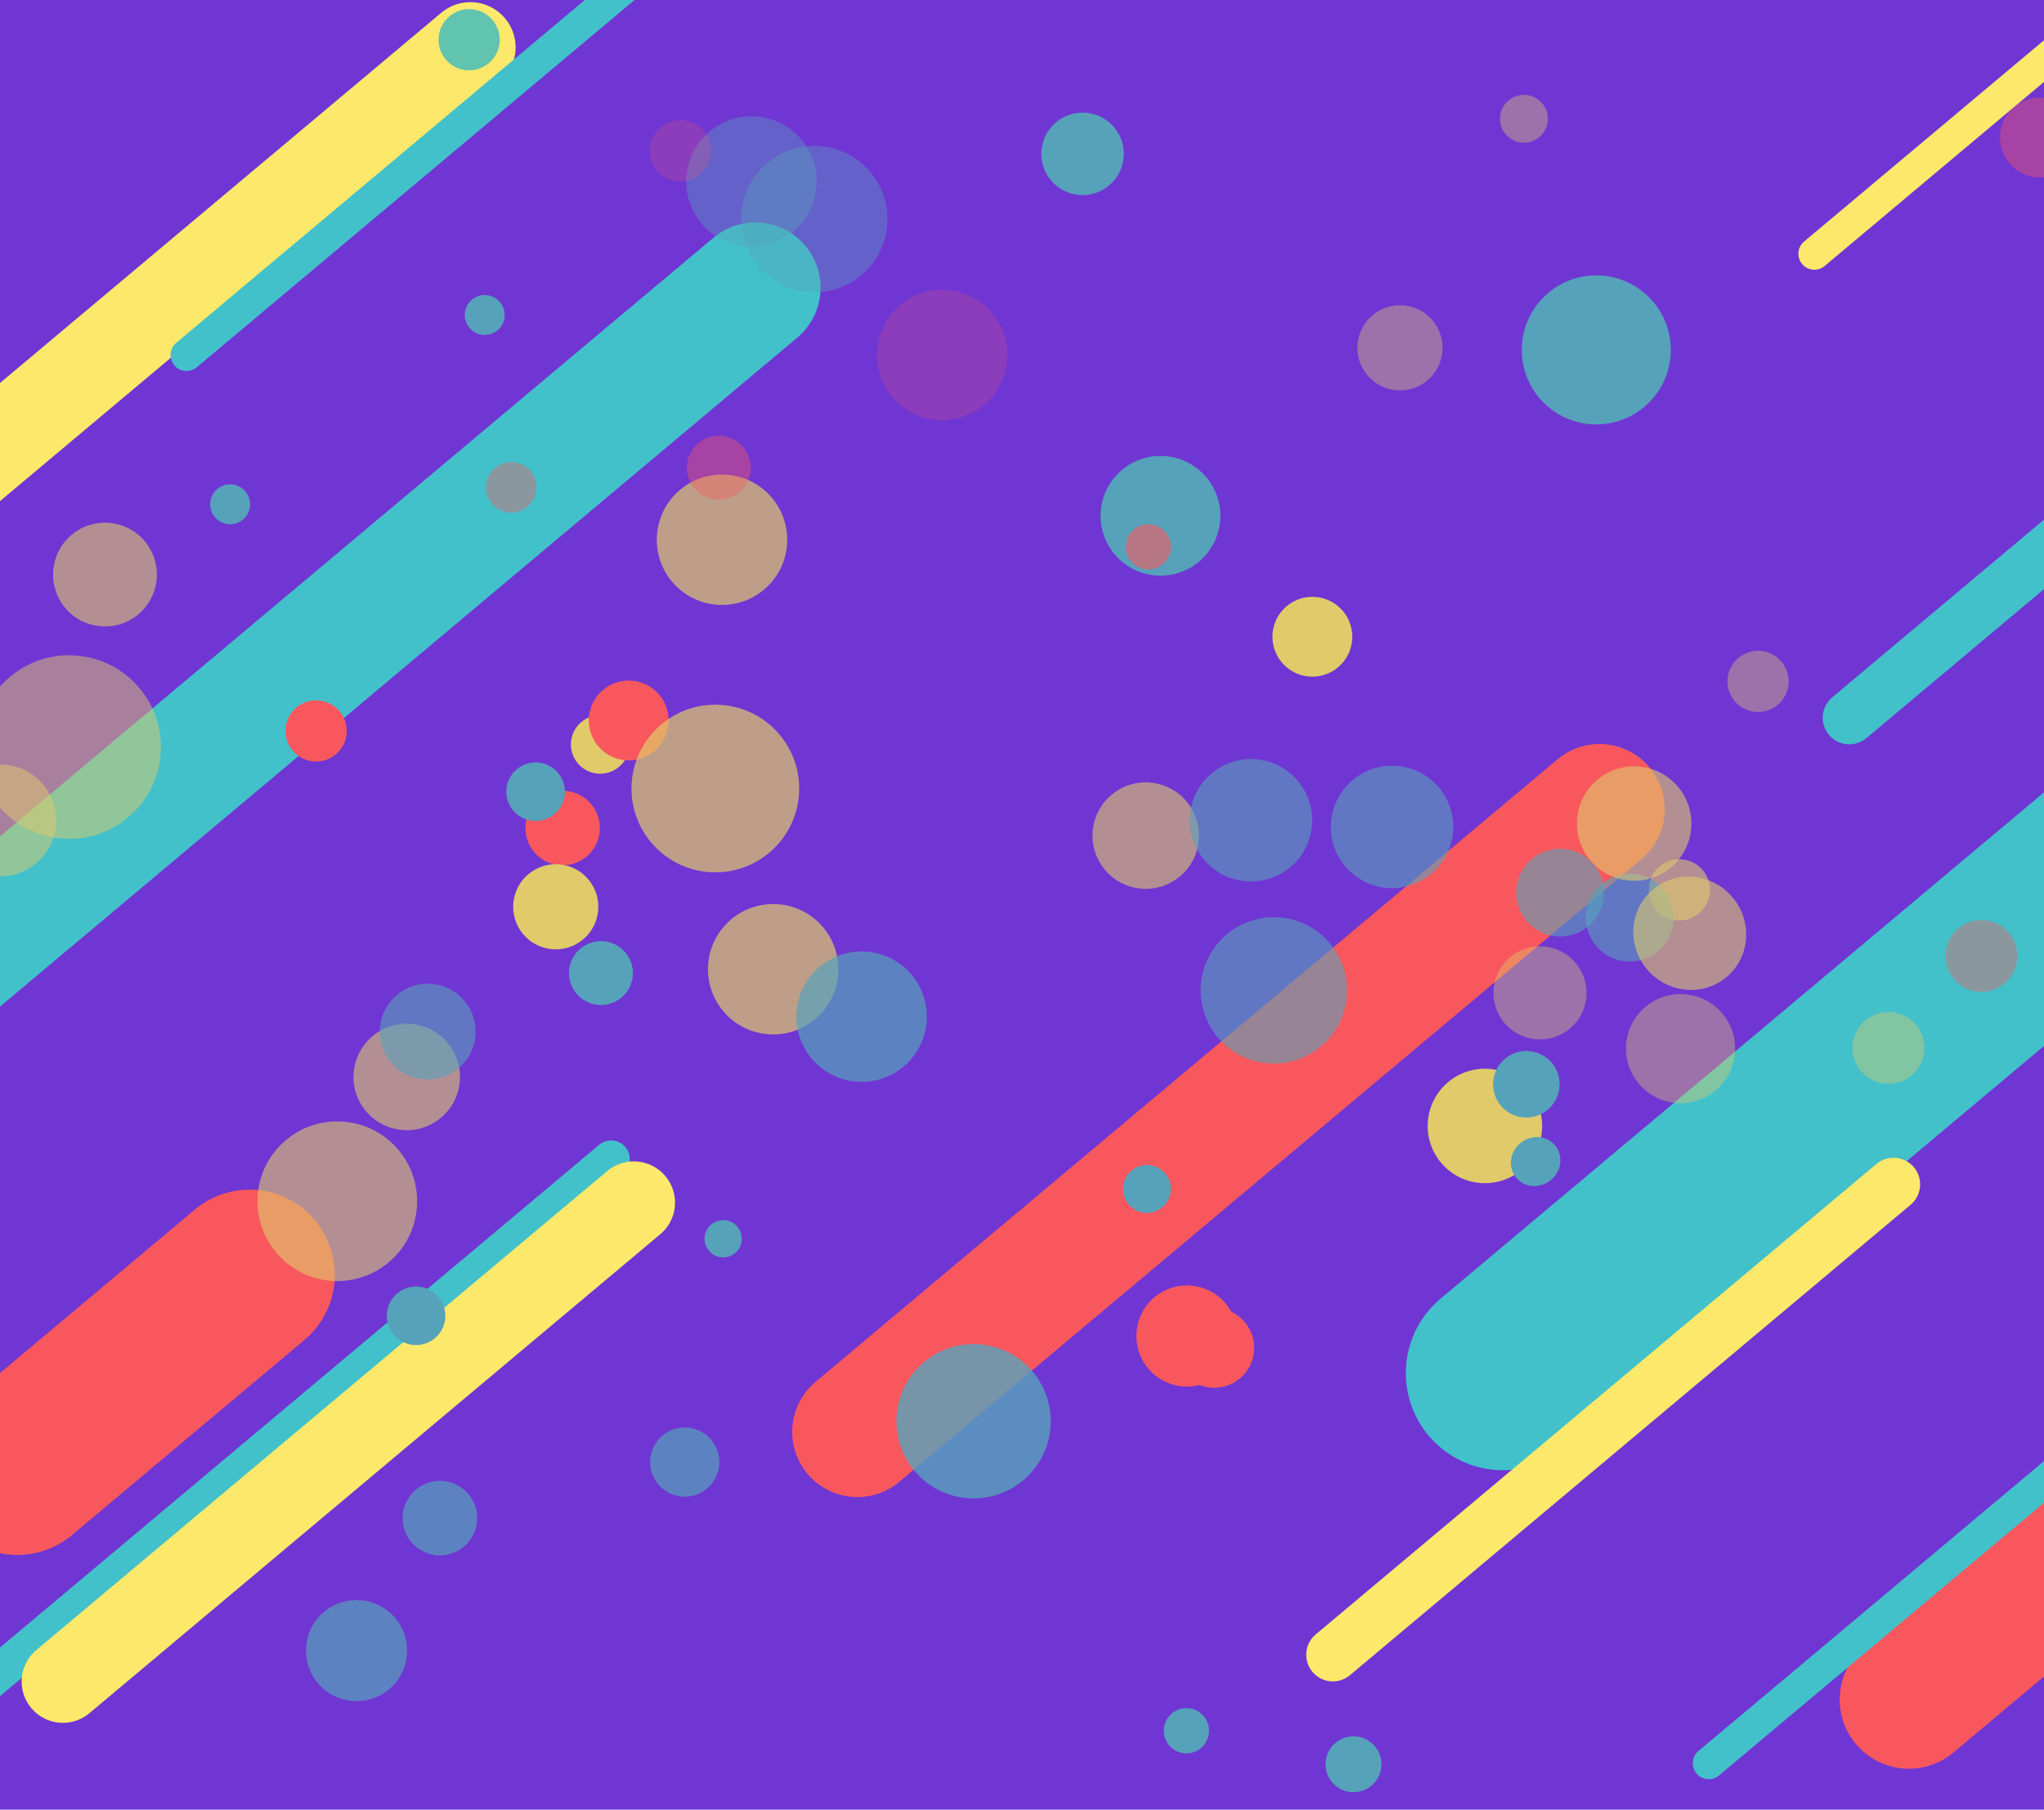
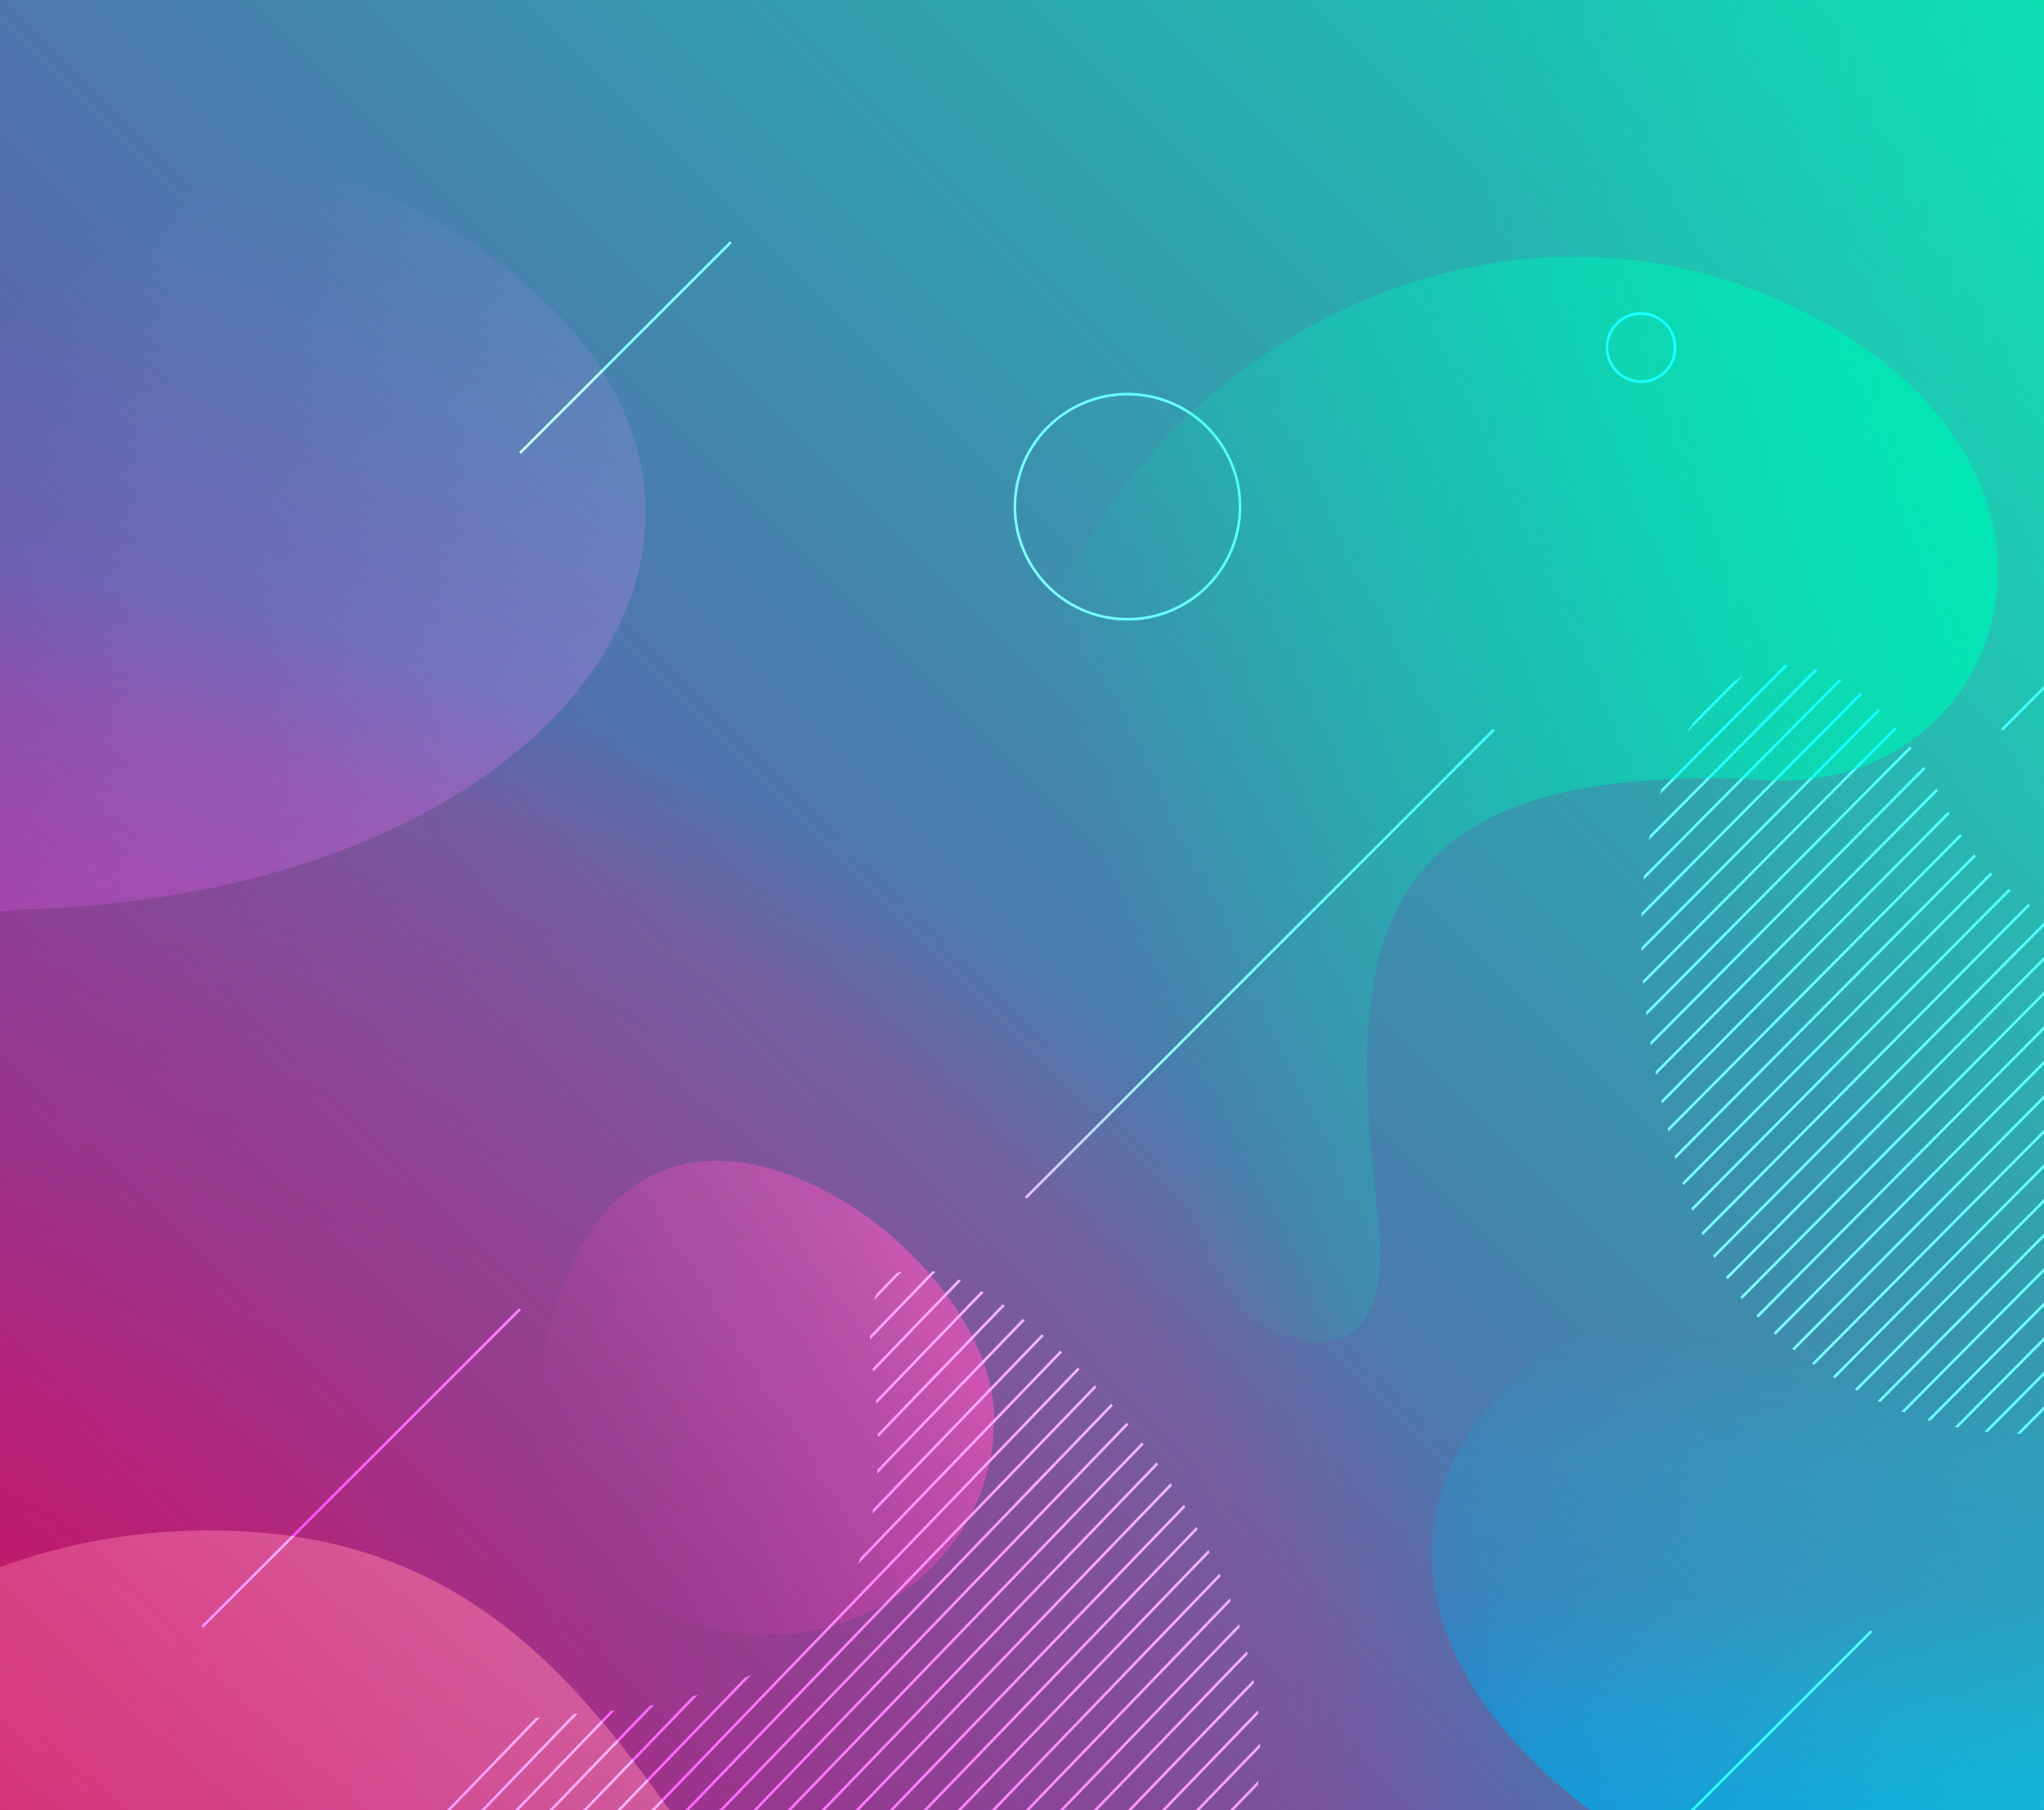
- <svg xmlns="http://www.w3.org/2000/svg" width="768" height="680" viewBox="0 0 768 680">
+ <svg xmlns="http://www.w3.org/2000/svg" xmlns:xlink="http://www.w3.org/1999/xlink" version="1.1" viewBox="0 0 768 680">
  <defs>
-     <clipPath id="clip-home-mobile-banner-1">
-       <rect width="768" height="680" />
+     <style>
+       .st0, .st1, .st2 {
+         fill: none;
+       }
+ 
+       .st3 {
+         fill: url(#linear-gradient1);
+       }
+ 
+       .st4 {
+         fill: url(#linear-gradient4);
+         mix-blend-mode: screen;
+       }
+ 
+       .st5 {
+         fill: url(#linear-gradient6);
+         opacity: .8;
+       }
+ 
+       .st1, .st2 {
+         stroke: #fff;
+         stroke-miterlimit: 10;
+       }
+ 
+       .st6 {
+         fill: url(#linear-gradient2);
+         mix-blend-mode: color-burn;
+       }
+ 
+       .st7 {
+         fill: url(#linear-gradient);
+       }
+ 
+       .st8 {
+         isolation: isolate;
+       }
+ 
+       .st9 {
+         clip-path: url(#clippath-1);
+       }
+ 
+       .st10 {
+         clip-path: url(#clippath-3);
+       }
+ 
+       .st11 {
+         clip-path: url(#clippath-2);
+       }
+ 
+       .st12 {
+         fill: url(#radial-gradient);
+         mix-blend-mode: lighten;
+       }
+ 
+       .st13 {
+         fill: url(#linear-gradient5);
+         mix-blend-mode: multiply;
+         opacity: .7;
+       }
+ 
+       .st2, .st14, .st15, .st16 {
+         mix-blend-mode: overlay;
+       }
+ 
+       .st15 {
+         fill: url(#linear-gradient3);
+         opacity: .6;
+       }
+ 
+       .st16 {
+         fill: url(#linear-gradient7);
+       }
+ 
+       .st17 {
+         clip-path: url(#clippath);
+       }
+ 
+       .st18 {
+         fill: url(#radial-gradient1);
+         mix-blend-mode: color;
+       }
+     </style>
+     <linearGradient id="linear-gradient" x1="-54.7" y1="778.7" x2="822.7" y2="-98.7" gradientUnits="userSpaceOnUse">
+       <stop offset="0" stop-color="#8f19a6" />
+       <stop offset=".1" stop-color="#8428a7" />
+       <stop offset=".3" stop-color="#6851a9" />
+       <stop offset=".6" stop-color="#3a93ae" />
+       <stop offset="1" stop-color="#00e9b4" />
+     </linearGradient>
+     <clipPath id="clippath">
+       <rect class="st0" x="-142.5" y="-11" width="1052.9" height="701.9" />
+     </clipPath>
+     <radialGradient id="radial-gradient" cx="1160" cy="-29.8" fx="1160" fy="-29.8" r="699" gradientTransform="translate(179.5) scale(.7 1)" gradientUnits="userSpaceOnUse">
+       <stop offset="0" stop-color="#00e9b4" />
+       <stop offset="0" stop-color="#00e9b4" stop-opacity=".9" />
+       <stop offset=".3" stop-color="#00e9b4" stop-opacity=".6" />
+       <stop offset=".6" stop-color="#00e9b4" stop-opacity=".3" />
+       <stop offset=".8" stop-color="#00e9b4" stop-opacity=".1" />
+       <stop offset=".9" stop-color="#00e9b4" stop-opacity="0" />
+       <stop offset="1" stop-color="#00e9b4" stop-opacity="0" />
+     </radialGradient>
+     <radialGradient id="radial-gradient1" cx="-31.8" cy="684.1" fx="-31.8" fy="684.1" r="532.9" gradientTransform="translate(-98.1) scale(1.5 1)" gradientUnits="userSpaceOnUse">
+       <stop offset="0" stop-color="#ff3e83" />
+       <stop offset=".3" stop-color="#ff3e83" stop-opacity=".7" />
+       <stop offset=".5" stop-color="#ff3e83" stop-opacity=".4" />
+       <stop offset=".8" stop-color="#ff3e83" stop-opacity=".2" />
+       <stop offset=".9" stop-color="#ff3e83" stop-opacity="0" />
+       <stop offset="1" stop-color="#ff3e83" stop-opacity="0" />
+     </radialGradient>
+     <clipPath id="clippath-1">
+       <rect class="st0" x="-142.5" y="-11" width="1052.9" height="701.9" />
+     </clipPath>
+     <linearGradient id="linear-gradient1" x1="170.5" y1="428.4" x2="565.9" y2="428.4" gradientTransform="translate(1027.9 620.5) rotate(166.3)" gradientUnits="userSpaceOnUse">
+       <stop offset="0" stop-color="#00e9b4" />
+       <stop offset="0" stop-color="#00e9b4" stop-opacity=".9" />
+       <stop offset=".3" stop-color="#00e9b4" stop-opacity=".6" />
+       <stop offset=".6" stop-color="#00e9b4" stop-opacity=".3" />
+       <stop offset=".8" stop-color="#00e9b4" stop-opacity=".1" />
+       <stop offset=".9" stop-color="#00e9b4" stop-opacity="0" />
+       <stop offset="1" stop-color="#00e9b4" stop-opacity="0" />
+     </linearGradient>
+     <linearGradient id="linear-gradient2" x1="841.3" y1="1154.7" x2="1082" y2="1035.7" gradientTransform="translate(-221.1 622.9) rotate(-76.7)" gradientUnits="userSpaceOnUse">
+       <stop offset="0" stop-color="#ff80ad" stop-opacity="0" />
+       <stop offset="0" stop-color="#ff80ad" stop-opacity="0" />
+       <stop offset=".2" stop-color="#ff80ad" stop-opacity=".1" />
+       <stop offset=".4" stop-color="#ff80ad" stop-opacity=".3" />
+       <stop offset=".6" stop-color="#ff80ad" stop-opacity=".5" />
+       <stop offset=".9" stop-color="#ff80ad" stop-opacity=".8" />
+       <stop offset="1" stop-color="#ff80ad" />
+     </linearGradient>
+     <linearGradient id="linear-gradient3" x1="205.2" y1="563.5" x2="349.7" y2="492.1" gradientTransform="matrix(1,0,0,1,0,0)" xlink:href="#linear-gradient2" />
+     <linearGradient id="linear-gradient4" x1="27.1" y1="659.4" x2="-119.3" y2="48" gradientTransform="translate(-68.4 44.2) rotate(-11.2)" gradientUnits="userSpaceOnUse">
+       <stop offset="0" stop-color="#8f19a6" />
+       <stop offset=".2" stop-color="#8f19a6" stop-opacity=".8" />
+       <stop offset=".4" stop-color="#8f19a6" stop-opacity=".5" />
+       <stop offset=".7" stop-color="#8f19a6" stop-opacity=".2" />
+       <stop offset=".9" stop-color="#8f19a6" stop-opacity="0" />
+       <stop offset="1" stop-color="#8f19a6" stop-opacity="0" />
+     </linearGradient>
+     <linearGradient id="linear-gradient5" x1="578.1" y1="15.2" x2="431.7" y2="-596.2" gradientTransform="translate(633.1 42.1) rotate(53.6)" gradientUnits="userSpaceOnUse">
+       <stop offset="0" stop-color="#00c6db" />
+       <stop offset="0" stop-color="#00c6db" stop-opacity=".9" />
+       <stop offset=".3" stop-color="#00c6db" stop-opacity=".6" />
+       <stop offset=".5" stop-color="#00c6db" stop-opacity=".3" />
+       <stop offset=".7" stop-color="#00c6db" stop-opacity=".2" />
+       <stop offset=".9" stop-color="#00c6db" stop-opacity="0" />
+       <stop offset="1" stop-color="#00c6db" stop-opacity="0" />
+     </linearGradient>
+     <linearGradient id="linear-gradient6" x1="465.3" y1="1118" x2="318.9" y2="506.6" gradientTransform="translate(633.1 42.1) rotate(53.6)" xlink:href="#linear-gradient2" />
+     <linearGradient id="linear-gradient7" x1="366.8" y1="680.7" x2="583.9" y2="573.4" gradientTransform="translate(-99.2 737.2) rotate(-63)" xlink:href="#linear-gradient5" />
+     <clipPath id="clippath-2">
+       <path class="st0" d="M887.8,439.5c2.9,54.9-94.7,129.2-182.8,86.7-58-28-71.2-64.7-82.6-121.4-28.7-142.1,56.4-212.1,110.7-97.7,30.5,64.3,150.9,60.7,154.7,132.4Z" />
+     </clipPath>
+     <clipPath id="clippath-3">
+       <path class="st0" d="M327.5,510.9c10.7,78.1-11.8,128.7-115.5,133.3-72.3,3.2-75.7,126.8,26.9,172.7,102.5,45.9,223.5-32.4,234.1-149.3,10.5-116.9-159.1-255.9-145.4-156.7Z" />
    </clipPath>
  </defs>
-   <g id="home-mobile-banner-1" clip-path="url(#clip-home-mobile-banner-1)">
-     <rect width="768" height="680" fill="#7036d3" />
-     <line id="Line_25" data-name="Line 25" x2="325" transform="translate(-19.343 644.451) rotate(-40)" fill="none" stroke="#42c1ca" stroke-linecap="round" stroke-width="14" />
-     <line id="Line_19" data-name="Line 19" x2="328" transform="translate(564.713 515.968) rotate(-40)" fill="none" stroke="#42c1ca" stroke-linecap="round" stroke-width="73" />
-     <line id="Line_20" data-name="Line 20" x2="275" transform="translate(500.797 621.816) rotate(-40)" fill="none" stroke="#fce86a" stroke-linecap="round" stroke-width="20" />
-     <line id="Line_22" data-name="Line 22" x2="275" transform="translate(694.86 269.694) rotate(-40)" fill="none" stroke="#42c1ca" stroke-linecap="round" stroke-width="20" />
-     <line id="Line_23" data-name="Line 23" x2="364" transform="translate(322.157 538.045) rotate(-40)" fill="none" stroke="#f8585d" stroke-linecap="round" stroke-width="49" />
-     <line id="Line_31" data-name="Line 31" x2="364" transform="translate(717.238 638.623) rotate(-40)" fill="none" stroke="#f8585d" stroke-linecap="round" stroke-width="52" />
-     <line id="Line_24" data-name="Line 24" x2="280" transform="translate(23.635 631.886) rotate(-40)" fill="none" stroke="#fce86a" stroke-linecap="round" stroke-width="31" />
-     <line id="Line_27" data-name="Line 27" x2="463" transform="translate(-70.856 405.708) rotate(-40)" fill="none" stroke="#42c1ca" stroke-linecap="round" stroke-width="49" />
-     <line id="Line_28" data-name="Line 28" x2="463" transform="translate(-177.946 315.42) rotate(-40)" fill="none" stroke="#fce86a" stroke-linecap="round" stroke-width="34" />
-     <line id="Line_26" data-name="Line 26" x2="114" transform="translate(6.464 552.305) rotate(-40)" fill="none" stroke="#f8585d" stroke-linecap="round" stroke-width="64" />
-     <line id="Line_21" data-name="Line 21" x2="275" transform="translate(642.033 662.564) rotate(-40)" fill="none" stroke="#42c1ca" stroke-linecap="round" stroke-width="12" />
-     <line id="Line_29" data-name="Line 29" x2="463" transform="translate(70.086 133.405) rotate(-40)" fill="none" stroke="#42c1ca" stroke-linecap="round" stroke-width="12" />
-     <line id="Line_30" data-name="Line 30" x2="463" transform="translate(681.72 95.352) rotate(-40)" fill="none" stroke="#fce86a" stroke-linecap="round" stroke-width="12" />
-     <circle id="Ellipse_171" data-name="Ellipse 171" cx="13.5" cy="13.5" r="13.5" transform="translate(690.538 392.113) rotate(-40)" fill="#e0ca6a" opacity="0.4" />
-     <circle id="Ellipse_173" data-name="Ellipse 173" cx="20.5" cy="20.5" r="20.5" transform="translate(602.574 391.515) rotate(-40)" fill="#e0ca6a" opacity="0.4" />
-     <circle id="Ellipse_178" data-name="Ellipse 178" cx="21.5" cy="21.5" r="21.5" transform="translate(527.642 420.45) rotate(-40)" fill="#e0ca6a" />
-     <circle id="Ellipse_176" data-name="Ellipse 176" cx="15" cy="15" r="15" transform="translate(435.1 504.628) rotate(-40)" fill="#f8585d" />
-     <circle id="Ellipse_174" data-name="Ellipse 174" cx="10.5" cy="10.5" r="10.5" transform="translate(493.762 661.66) rotate(-40)" fill="#56a2bb" />
-     <circle id="Ellipse_175" data-name="Ellipse 175" cx="8.5" cy="8.5" r="8.5" transform="translate(433.799 649.315) rotate(-40)" fill="#56a2bb" />
-     <circle id="Ellipse_172" data-name="Ellipse 172" cx="13.5" cy="13.5" r="13.5" transform="translate(725.503 357.552) rotate(-40)" fill="#f8585d" opacity="0.4" />
-     <circle id="Ellipse_177" data-name="Ellipse 177" cx="19" cy="19" r="19" transform="translate(419.207 499.689) rotate(-40)" fill="#f8585d" />
-     <circle id="Ellipse_189" data-name="Ellipse 189" cx="9" cy="9" r="9" transform="translate(418.256 445.66) rotate(-40)" fill="#56a2bb" />
-     <circle id="Ellipse_198" data-name="Ellipse 198" cx="13" cy="13" r="13" transform="translate(238.965 547.802) rotate(-40)" fill="#56a2bb" opacity="0.7" />
-     <circle id="Ellipse_199" data-name="Ellipse 199" cx="14" cy="14" r="14" transform="translate(145.569 568.734) rotate(-40)" fill="#56a2bb" opacity="0.7" />
-     <circle id="Ellipse_201" data-name="Ellipse 201" cx="7" cy="7" r="7" transform="translate(261.858 464.628) rotate(-40)" fill="#56a2bb" />
-     <circle id="Ellipse_202" data-name="Ellipse 202" cx="11" cy="11" r="11" transform="translate(140.831 493.079) rotate(-40)" fill="#56a2bb" />
-     <circle id="Ellipse_203" data-name="Ellipse 203" cx="30" cy="30" r="30" transform="translate(84.468 447.689) rotate(-40)" fill="#e0ca6a" opacity="0.6" />
-     <circle id="Ellipse_204" data-name="Ellipse 204" cx="20" cy="20" r="20" transform="translate(124.646 402.228) rotate(-40)" fill="#e0ca6a" opacity="0.6" />
-     <circle id="Ellipse_205" data-name="Ellipse 205" cx="18" cy="18" r="18" transform="translate(135.344 385.418) rotate(-40)" fill="#56a2bb" opacity="0.6" />
-     <circle id="Ellipse_206" data-name="Ellipse 206" cx="12" cy="12" r="12" transform="translate(208.894 364.17) rotate(-40)" fill="#56a2bb" />
-     <circle id="Ellipse_208" data-name="Ellipse 208" cx="14" cy="14" r="14" transform="translate(191.679 309.429) rotate(-40)" fill="#f8585d" />
-     <circle id="Ellipse_209" data-name="Ellipse 209" cx="11" cy="11" r="11" transform="translate(185.744 296.133) rotate(-40)" fill="#56a2bb" />
-     <circle id="Ellipse_210" data-name="Ellipse 210" cx="11" cy="11" r="11" transform="translate(210.011 278.381) rotate(-40)" fill="#e0ca6a" />
-     <circle id="Ellipse_211" data-name="Ellipse 211" cx="15" cy="15" r="15" transform="translate(215.1 268.89) rotate(-40)" fill="#f8585d" />
-     <circle id="Ellipse_212" data-name="Ellipse 212" cx="31.5" cy="31.5" r="31.5" transform="translate(224.399 292.417) rotate(-40)" fill="#e0ca6a" opacity="0.7" />
-     <circle id="Ellipse_213" data-name="Ellipse 213" cx="24.5" cy="24.5" r="24.5" transform="translate(256.001 361.194) rotate(-40)" fill="#e0ca6a" opacity="0.7" />
-     <circle id="Ellipse_214" data-name="Ellipse 214" cx="24.5" cy="24.5" r="24.5" transform="translate(289.223 379.006) rotate(-40)" fill="#56a2bb" opacity="0.7" />
-     <circle id="Ellipse_215" data-name="Ellipse 215" cx="27.5" cy="27.5" r="27.5" transform="translate(439.889 368.764) rotate(-40)" fill="#56a2bb" opacity="0.6" />
-     <circle id="Ellipse_207" data-name="Ellipse 207" cx="16" cy="16" r="16" transform="translate(186.273 338.768) rotate(-40)" fill="#e0ca6a" />
-     <circle id="Ellipse_200" data-name="Ellipse 200" cx="19" cy="19" r="19" transform="translate(107.197 617.902) rotate(-40)" fill="#56a2bb" opacity="0.7" />
-     <circle id="Ellipse_188" data-name="Ellipse 188" cx="29" cy="29" r="29" transform="translate(324.948 530.481) rotate(-40)" fill="#56a2bb" opacity="0.8" />
-     <ellipse id="Ellipse_179" data-name="Ellipse 179" cx="9.5" cy="9" rx="9.5" ry="9" transform="translate(563.928 435.691) rotate(-40)" fill="#56a2bb" />
-     <circle id="Ellipse_180" data-name="Ellipse 180" cx="12.5" cy="12.5" r="12.5" transform="translate(555.889 405.886) rotate(-40)" fill="#56a2bb" />
-     <circle id="Ellipse_181" data-name="Ellipse 181" cx="17.5" cy="17.5" r="17.5" transform="translate(553.978 370.938) rotate(-40)" fill="#e0ca6a" opacity="0.4" />
-     <circle id="Ellipse_182" data-name="Ellipse 182" cx="11.5" cy="11.5" r="11.5" transform="translate(644.362 254.629) rotate(-40)" fill="#e0ca6a" opacity="0.4" />
-     <circle id="Ellipse_190" data-name="Ellipse 190" cx="28" cy="28" r="28" transform="translate(560.324 128.029) rotate(-40)" fill="#56a2bb" />
-     <circle id="Ellipse_191" data-name="Ellipse 191" cx="16" cy="16" r="16" transform="translate(503.477 128.734) rotate(-40)" fill="#e0ca6a" opacity="0.4" />
-     <circle id="Ellipse_232" data-name="Ellipse 232" cx="15" cy="15" r="15" transform="translate(745.329 49.81) rotate(-40)" fill="#f8585d" opacity="0.4" />
-     <circle id="Ellipse_196" data-name="Ellipse 196" cx="15.5" cy="15.5" r="15.5" transform="translate(384.924 55.899) rotate(-40)" fill="#56a2bb" />
-     <circle id="Ellipse_197" data-name="Ellipse 197" cx="24.5" cy="24.5" r="24.5" transform="translate(319.493 130.383) rotate(-40)" fill="#f8585d" opacity="0.2" />
-     <circle id="Ellipse_230" data-name="Ellipse 230" cx="24.5" cy="24.5" r="24.5" transform="translate(236.76 199.804) rotate(-40)" fill="#e0ca6a" opacity="0.7" />
-     <circle id="Ellipse_219" data-name="Ellipse 219" cx="27.5" cy="27.5" r="27.5" transform="translate(267.207 78.961) rotate(-40)" fill="#56a2bb" opacity="0.4" />
-     <circle id="Ellipse_220" data-name="Ellipse 220" cx="24.5" cy="24.5" r="24.5" transform="translate(247.827 65.199) rotate(-40)" fill="#56a2bb" opacity="0.4" />
-     <circle id="Ellipse_221" data-name="Ellipse 221" cx="11.5" cy="11.5" r="11.5" transform="translate(239.47 55.24) rotate(-40)" fill="#f8585d" opacity="0.2" />
-     <circle id="Ellipse_229" data-name="Ellipse 229" cx="11.5" cy="11.5" r="11.5" transform="translate(160.073 13.513) rotate(-40)" fill="#60c4af" />
-     <circle id="Ellipse_227" data-name="Ellipse 227" cx="7.5" cy="7.5" r="7.5" transform="translate(171.565 117.44) rotate(-40)" fill="#56a2bb" />
-     <circle id="Ellipse_228" data-name="Ellipse 228" cx="7.5" cy="7.5" r="7.5" transform="translate(75.907 188.57) rotate(-40)" fill="#56a2bb" />
-     <circle id="Ellipse_222" data-name="Ellipse 222" cx="9.5" cy="9.5" r="9.5" transform="translate(178.698 181.947) rotate(-40)" fill="#f8585d" opacity="0.4" />
-     <circle id="Ellipse_223" data-name="Ellipse 223" cx="11.5" cy="11.5" r="11.5" transform="translate(102.57 273.24) rotate(-40)" fill="#f8585d" />
-     <circle id="Ellipse_224" data-name="Ellipse 224" cx="19.5" cy="19.5" r="19.5" transform="translate(11.972 213.499) rotate(-40)" fill="#e0ca6a" opacity="0.6" />
-     <circle id="Ellipse_225" data-name="Ellipse 225" cx="34.5" cy="34.5" r="34.5" transform="translate(-22.64 276.482) rotate(-40)" fill="#e0ca6a" opacity="0.5" />
-     <circle id="Ellipse_193" data-name="Ellipse 193" cx="15" cy="15" r="15" transform="translate(471.965 237.417) rotate(-40)" fill="#e0ca6a" />
-     <circle id="Ellipse_216" data-name="Ellipse 216" cx="20" cy="20" r="20" transform="translate(402.308 311.531) rotate(-40)" fill="#e0ca6a" opacity="0.6" />
-     <circle id="Ellipse_217" data-name="Ellipse 217" cx="23" cy="23" r="23" transform="translate(437.625 305.394) rotate(-40)" fill="#56a2bb" opacity="0.6" />
-     <circle id="Ellipse_218" data-name="Ellipse 218" cx="23" cy="23" r="23" transform="translate(490.641 307.902) rotate(-40)" fill="#56a2bb" opacity="0.6" />
-     <circle id="Ellipse_195" data-name="Ellipse 195" cx="22.5" cy="22.5" r="22.5" transform="translate(404.332 191.041) rotate(-40)" fill="#56a2bb" />
-     <circle id="Ellipse_192" data-name="Ellipse 192" cx="9" cy="9" r="9" transform="translate(559.909 43.526) rotate(-40)" fill="#e0ca6a" opacity="0.4" />
-     <circle id="Ellipse_184" data-name="Ellipse 184" cx="11.5" cy="11.5" r="11.5" transform="translate(614.795 332.96) rotate(-40)" fill="#e0ca6a" opacity="0.6" />
-     <circle id="Ellipse_185" data-name="Ellipse 185" cx="16.5" cy="16.5" r="16.5" transform="translate(589.093 342.778) rotate(-40)" fill="#56a2bb" opacity="0.6" />
-     <circle id="Ellipse_186" data-name="Ellipse 186" cx="16.5" cy="16.5" r="16.5" transform="translate(562.941 333.393) rotate(-40)" fill="#56a2bb" opacity="0.6" />
-     <circle id="Ellipse_183" data-name="Ellipse 183" cx="21.5" cy="21.5" r="21.5" transform="translate(583.721 306.818) rotate(-40)" fill="#e0ca6a" opacity="0.6" />
-     <ellipse id="Ellipse_187" data-name="Ellipse 187" cx="21" cy="21.5" rx="21" ry="21.5" transform="translate(604.986 347.718) rotate(-40)" fill="#e0ca6a" opacity="0.6" />
-     <circle id="Ellipse_194" data-name="Ellipse 194" cx="8.5" cy="8.5" r="8.5" transform="translate(419.486 204.433) rotate(-40)" fill="#f8585d" opacity="0.6" />
-     <circle id="Ellipse_226" data-name="Ellipse 226" cx="21" cy="21" r="21" transform="translate(-29.455 305.698) rotate(-40)" fill="#e0ca6a" opacity="0.5" />
-     <circle id="Ellipse_231" data-name="Ellipse 231" cx="12" cy="12" r="12" transform="translate(253.19 174.269) rotate(-40)" fill="#f8585d" opacity="0.4" />
+   <g class="st8">
+     <g id="_图层_2" data-name="图层_2">
+       <g>
+         <g>
+           <rect class="st7" x="-142.5" y="-11" width="1052.9" height="701.9" />
+           <g class="st17">
+             <g>
+               <ellipse class="st12" cx="994.4" cy="-29.8" rx="491" ry="698.9" />
+               <ellipse class="st18" cx="-146.7" cy="684.1" rx="815.1" ry="532.9" />
+             </g>
+           </g>
+         </g>
+         <g class="st9">
+           <g>
+             <path class="st3" d="M517.7,456.5c-11.6-97.4-8.3-172,146.9-163.3,89.9,5,134.1-119.2,7.5-178.7s-279.1,35.3-294.9,180.5c-15.8,145.3,155.2,285.3,140.5,161.5Z" />
+             <path class="st6" d="M1129.5-34.8c16.5,80.4,165.2,13.3,64.4,67.1-100.7,53.8-213.8,38.7-252.5-33.8-38.7-72.4-42.8-175.2,68.7-199.9,110.1-24.4,110.1,122,119.3,166.6Z" />
+             <path class="st15" d="M373.5,533.5c0,44.6-38.2,80.8-85.2,80.8s-85.2-36.2-85.2-80.8,19-97.3,66.1-97.3,104.4,52.7,104.4,97.3Z" />
+             <path class="st4" d="M-333,393.4C-250.9,246.1-65.2,337.5-38.3,216.3-11.5,95.6,75.3,36.8,152.5,76.9,325.1,166.7,233.8,333.1,12.7,341.6c-178.4,6.9-196.1,190.3-179.5,354.7,16.5,164.5-289.9-81-166.2-303Z" />
+             <path class="st13" d="M1050,12.3c168.2,11.7,164.4,218.7,285.5,191.5,120.7-27.1,210.8,26.5,207.3,113.5-7.9,194.4-197.3,182.5-299-14-82-158.5-255.6-96.6-397.4-11.8-141.9,84.9-49.8-296.8,203.6-279.2Z" />
+             <path class="st5" d="M95.3,575.7c168.2,11.7,164.4,218.7,285.5,191.5,120.7-27.1,210.8,26.5,207.3,113.5-7.9,194.4-197.3,182.5-299-14-82-158.5-255.6-96.6-397.4-11.8-141.9,84.9-49.8-296.8,203.6-279.2Z" />
+             <path class="st16" d="M748.6,473.8c59.7,30.5,82.1,106.2,50,169.2-32.1,63-106.6,89.4-166.3,59-59.7-30.5-117.3-91.9-85.2-154.9,32.1-63,141.8-103.8,201.5-73.3Z" />
+             <g class="st14">
+               <g class="st11">
+                 <g>
+                   <line class="st1" x1="575.9" y1="800.4" x2="906.4" y2="467.7" />
+                   <line class="st1" x1="575.1" y1="788.2" x2="905.6" y2="455.5" />
+                   <line class="st1" x1="574.4" y1="776" x2="904.8" y2="443.3" />
+                   <line class="st1" x1="573.6" y1="763.8" x2="904.1" y2="431.1" />
+                   <line class="st1" x1="572.9" y1="751.6" x2="903.3" y2="418.8" />
+                   <line class="st1" x1="572.1" y1="739.3" x2="902.6" y2="406.6" />
+                   <line class="st1" x1="571.4" y1="727.1" x2="901.8" y2="394.4" />
+                   <line class="st1" x1="570.6" y1="714.9" x2="901" y2="382.2" />
+                   <line class="st1" x1="569.8" y1="702.7" x2="900.3" y2="370" />
+                   <line class="st1" x1="569.1" y1="690.4" x2="899.5" y2="357.7" />
+                   <line class="st1" x1="568.3" y1="678.2" x2="898.8" y2="345.5" />
+                   <line class="st1" x1="567.6" y1="666" x2="898" y2="333.3" />
+                   <line class="st1" x1="566.8" y1="653.8" x2="897.2" y2="321.1" />
+                   <line class="st1" x1="566" y1="641.5" x2="896.5" y2="308.8" />
+                   <line class="st1" x1="565.3" y1="629.3" x2="895.7" y2="296.6" />
+                   <line class="st1" x1="564.5" y1="617.1" x2="895" y2="284.4" />
+                   <line class="st1" x1="563.8" y1="604.9" x2="894.2" y2="272.2" />
+                   <line class="st1" x1="563" y1="592.7" x2="893.4" y2="260" />
+                   <line class="st1" x1="562.2" y1="580.4" x2="892.7" y2="247.7" />
+                   <line class="st1" x1="561.5" y1="568.2" x2="891.9" y2="235.5" />
+                   <line class="st1" x1="560.7" y1="556" x2="891.2" y2="223.3" />
+                   <line class="st1" x1="560" y1="543.8" x2="890.4" y2="211.1" />
+                   <line class="st1" x1="559.2" y1="531.5" x2="889.7" y2="198.8" />
+                   <line class="st1" x1="558.4" y1="519.3" x2="888.9" y2="186.6" />
+                   <line class="st1" x1="557.7" y1="507.1" x2="888.1" y2="174.4" />
+                   <line class="st1" x1="556.9" y1="494.9" x2="887.4" y2="162.2" />
+                   <line class="st1" x1="556.2" y1="482.7" x2="886.6" y2="150" />
+                   <line class="st1" x1="555.4" y1="470.4" x2="885.9" y2="137.7" />
+                   <line class="st1" x1="554.6" y1="458.2" x2="885.1" y2="125.5" />
+                   <line class="st1" x1="553.9" y1="446" x2="884.3" y2="113.3" />
+                   <line class="st1" x1="553.1" y1="433.8" x2="883.6" y2="101.1" />
+                   <line class="st1" x1="552.4" y1="421.5" x2="882.8" y2="88.8" />
+                   <line class="st1" x1="551.6" y1="409.3" x2="882.1" y2="76.6" />
+                   <line class="st1" x1="550.8" y1="397.1" x2="881.3" y2="64.4" />
+                   <line class="st1" x1="550.1" y1="384.9" x2="880.5" y2="52.2" />
+                   <line class="st1" x1="549.3" y1="372.7" x2="879.8" y2="39.9" />
+                   <line class="st1" x1="548.6" y1="360.4" x2="879" y2="27.7" />
+                   <line class="st1" x1="547.8" y1="348.2" x2="878.3" y2="15.5" />
+                   <line class="st1" x1="547" y1="336" x2="877.5" y2="3.3" />
+                   <line class="st1" x1="546.3" y1="323.8" x2="876.7" y2="-8.9" />
+                 </g>
+                 <path class="st1" d="M772,124.9" />
+               </g>
+             </g>
+             <g class="st14">
+               <g class="st10">
+                 <g>
+                   <line class="st1" x1="121.8" y1="1113.6" x2="518.7" y2="701.8" />
+                   <line class="st1" x1="121.6" y1="1100.5" x2="518.5" y2="688.8" />
+                   <line class="st1" x1="121.3" y1="1087.5" x2="518.2" y2="675.8" />
+                   <line class="st1" x1="121.1" y1="1074.5" x2="518" y2="662.8" />
+                   <line class="st1" x1="120.8" y1="1061.5" x2="517.8" y2="649.7" />
+                   <line class="st1" x1="120.6" y1="1048.5" x2="517.5" y2="636.7" />
+                   <line class="st1" x1="120.4" y1="1035.4" x2="517.3" y2="623.7" />
+                   <line class="st1" x1="120.1" y1="1022.4" x2="517" y2="610.7" />
+                   <line class="st1" x1="119.9" y1="1009.4" x2="516.8" y2="597.6" />
+                   <line class="st1" x1="119.6" y1="996.4" x2="516.6" y2="584.6" />
+                   <line class="st1" x1="119.4" y1="983.3" x2="516.3" y2="571.6" />
+                   <line class="st1" x1="119.2" y1="970.3" x2="516.1" y2="558.6" />
+                   <line class="st1" x1="118.9" y1="957.3" x2="515.8" y2="545.6" />
+                   <line class="st1" x1="118.7" y1="944.3" x2="515.6" y2="532.5" />
+                   <line class="st1" x1="118.4" y1="931.3" x2="515.4" y2="519.5" />
+                   <line class="st1" x1="118.2" y1="918.2" x2="515.1" y2="506.5" />
+                   <line class="st1" x1="118" y1="905.2" x2="514.9" y2="493.5" />
+                   <line class="st1" x1="117.7" y1="892.2" x2="514.6" y2="480.5" />
+                   <line class="st1" x1="117.5" y1="879.2" x2="514.4" y2="467.4" />
+                   <line class="st1" x1="117.3" y1="866.2" x2="514.2" y2="454.4" />
+                   <line class="st1" x1="117" y1="853.1" x2="513.9" y2="441.4" />
+                   <line class="st1" x1="116.8" y1="840.1" x2="513.7" y2="428.4" />
+                   <line class="st1" x1="116.5" y1="827.1" x2="513.5" y2="415.3" />
+                   <line class="st1" x1="116.3" y1="814.1" x2="513.2" y2="402.3" />
+                   <line class="st1" x1="116.1" y1="801" x2="513" y2="389.3" />
+                   <line class="st1" x1="115.8" y1="788" x2="512.7" y2="376.3" />
+                   <line class="st1" x1="115.6" y1="775" x2="512.5" y2="363.3" />
+                   <line class="st1" x1="115.3" y1="762" x2="512.3" y2="350.2" />
+                   <line class="st1" x1="115.1" y1="749" x2="512" y2="337.2" />
+                   <line class="st1" x1="114.9" y1="735.9" x2="511.8" y2="324.2" />
+                   <line class="st1" x1="114.6" y1="722.9" x2="511.5" y2="311.2" />
+                   <line class="st1" x1="114.4" y1="709.9" x2="511.3" y2="298.2" />
+                   <line class="st1" x1="114.2" y1="696.9" x2="511.1" y2="285.1" />
+                   <line class="st1" x1="113.9" y1="683.9" x2="510.8" y2="272.1" />
+                   <line class="st1" x1="113.7" y1="670.8" x2="510.6" y2="259.1" />
+                   <line class="st1" x1="113.4" y1="657.8" x2="510.4" y2="246.1" />
+                   <line class="st1" x1="113.2" y1="644.8" x2="510.1" y2="233" />
+                   <line class="st1" x1="113" y1="631.8" x2="509.9" y2="220" />
+                   <line class="st1" x1="112.7" y1="618.7" x2="509.6" y2="207" />
+                   <line class="st1" x1="112.5" y1="605.7" x2="509.4" y2="194" />
+                 </g>
+               </g>
+             </g>
+             <circle class="st2" cx="423.5" cy="190.2" r="42.3" transform="translate(167.5 577.6) rotate(-80.7)" />
+             <circle class="st2" cx="813.2" cy="632.9" r="21.5" transform="translate(-209.3 760.4) rotate(-45)" />
+             <circle class="st2" cx="-65.1" cy="566.4" r="12.8" />
+             <circle class="st2" cx="616.6" cy="130.6" r="12.8" />
+             <line class="st2" x1="385.4" y1="450.1" x2="561.3" y2="274.2" />
+             <line class="st2" x1="527.3" y1="788.7" x2="703.2" y2="612.9" />
+             <line class="st2" x1="76" y1="611.3" x2="195.4" y2="491.9" />
+             <line class="st2" x1="-191" y1="309.6" x2="-71.6" y2="190.2" />
+             <line class="st2" x1="752.2" y1="274.2" x2="846.6" y2="179.8" />
+             <line class="st2" x1="195.4" y1="170.2" x2="274.6" y2="91" />
+           </g>
+         </g>
+       </g>
+     </g>
  </g>
</svg>
